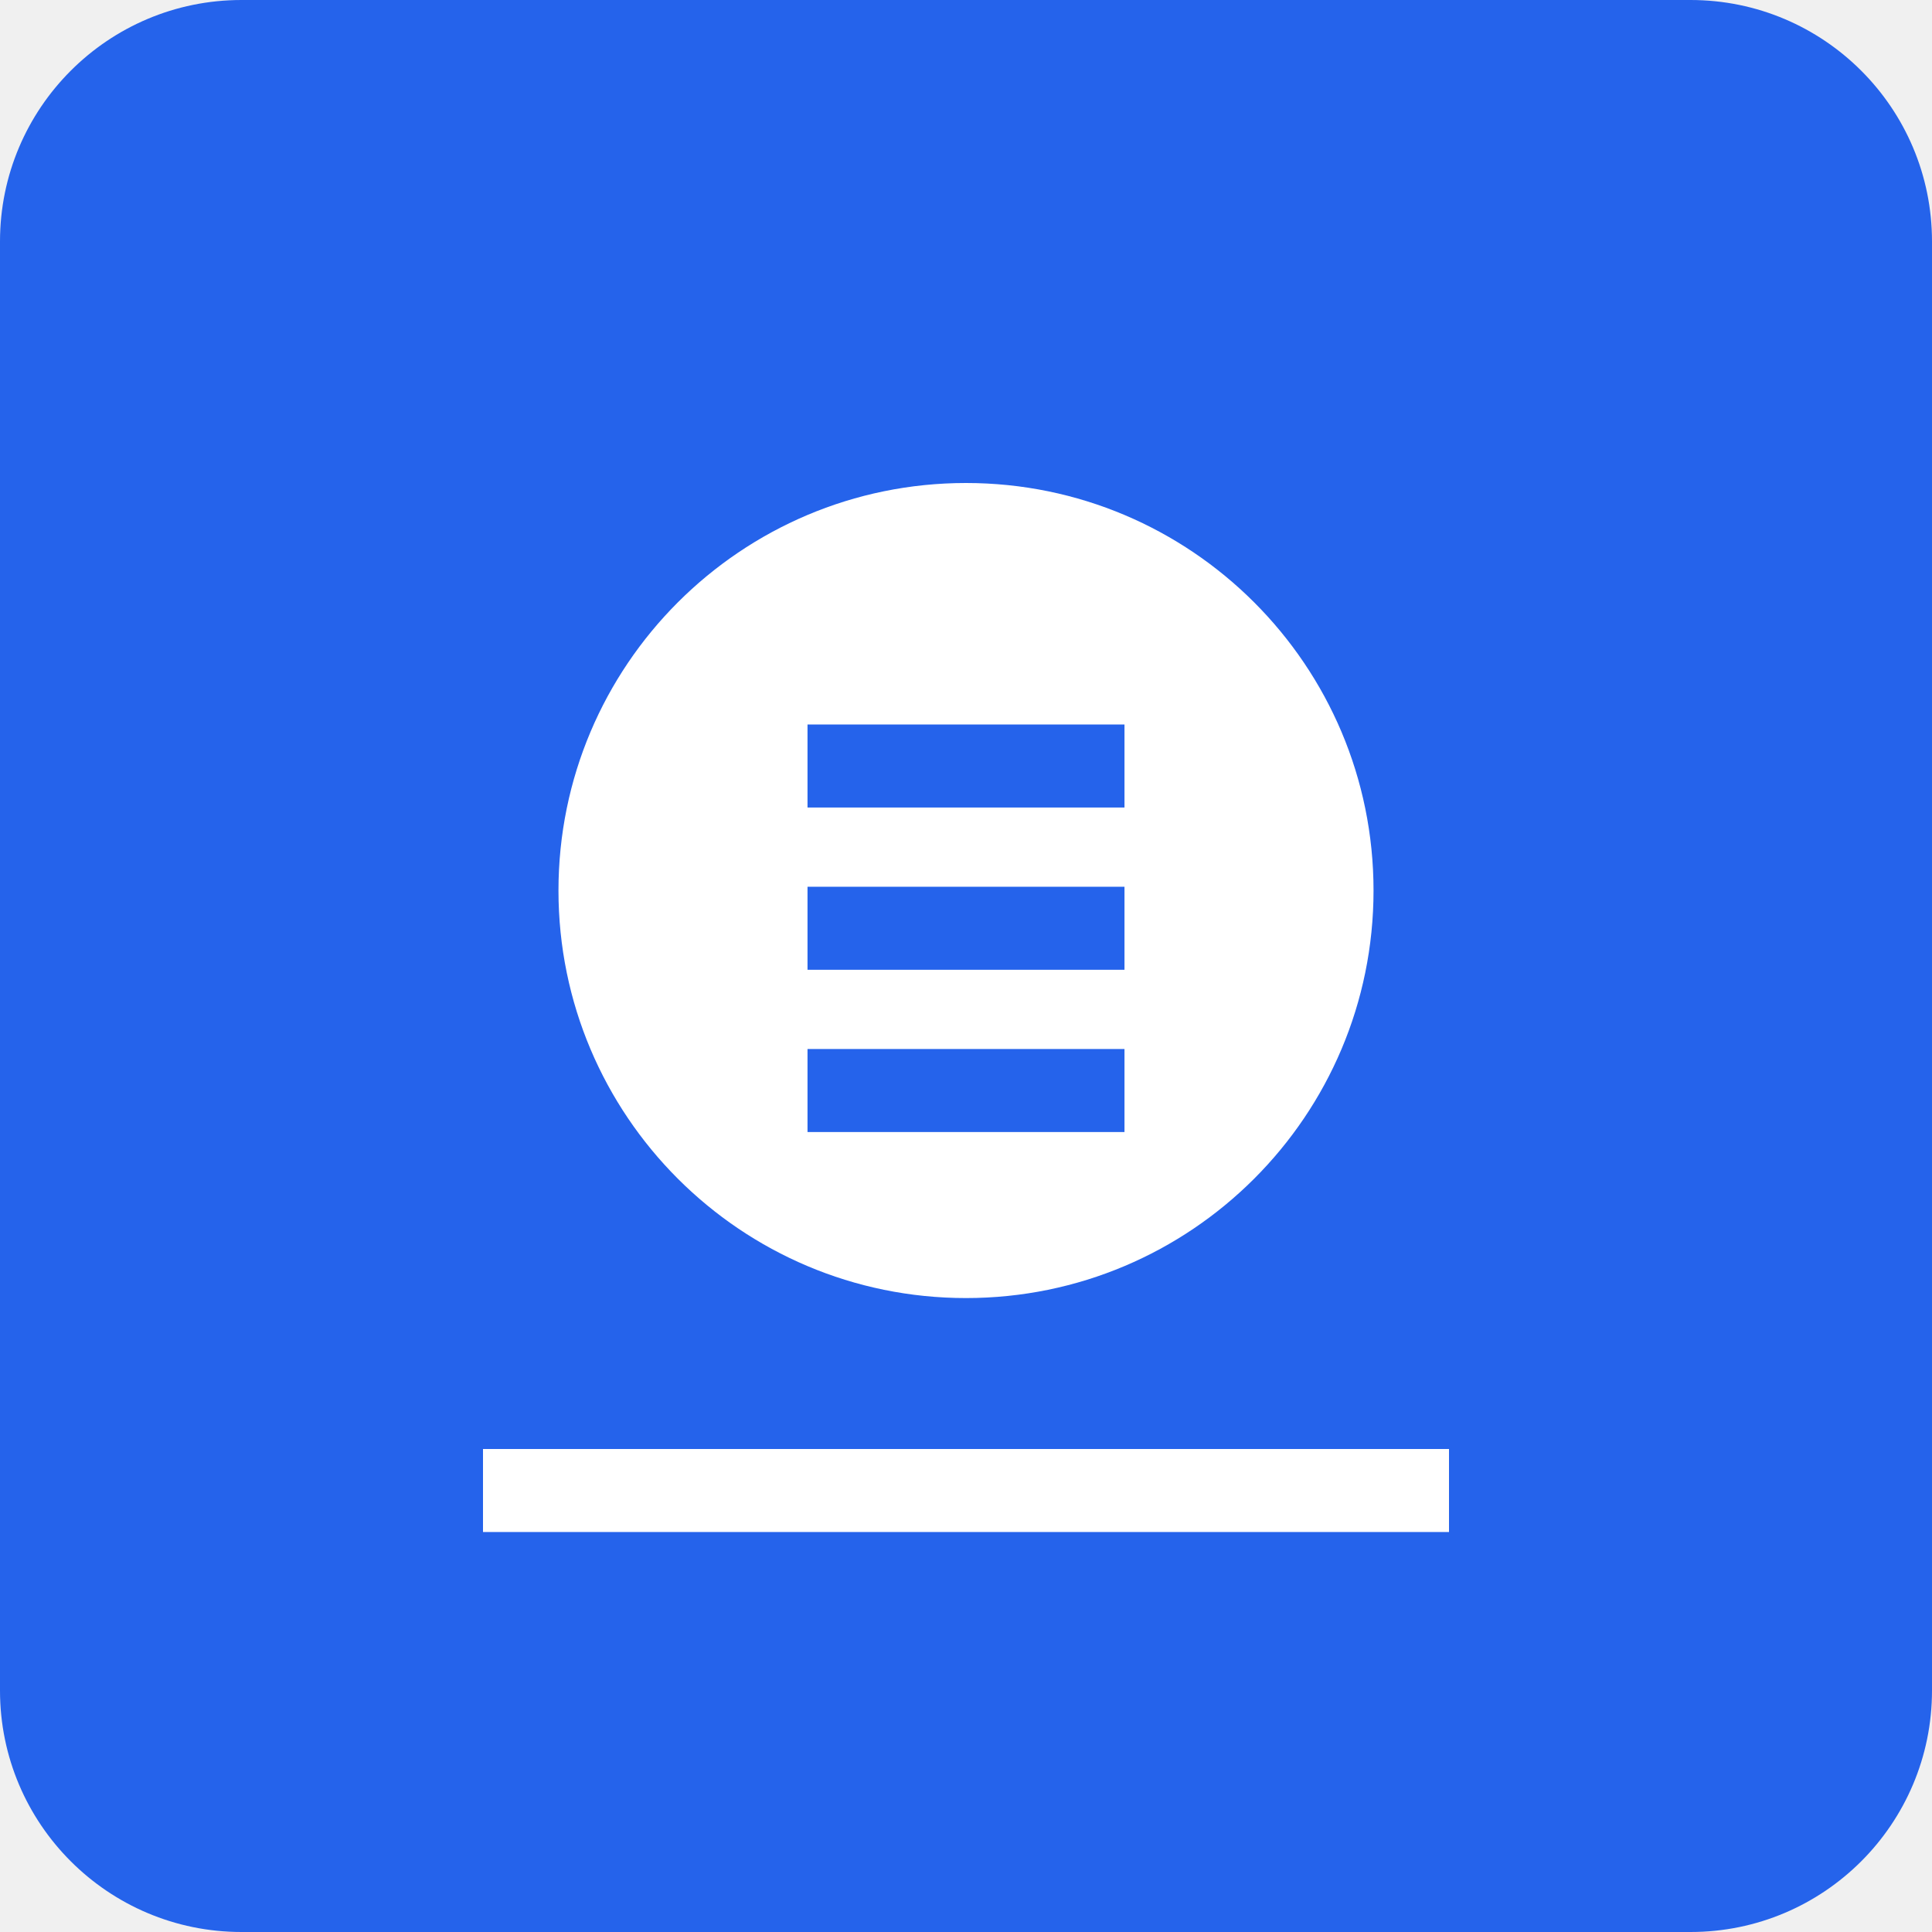
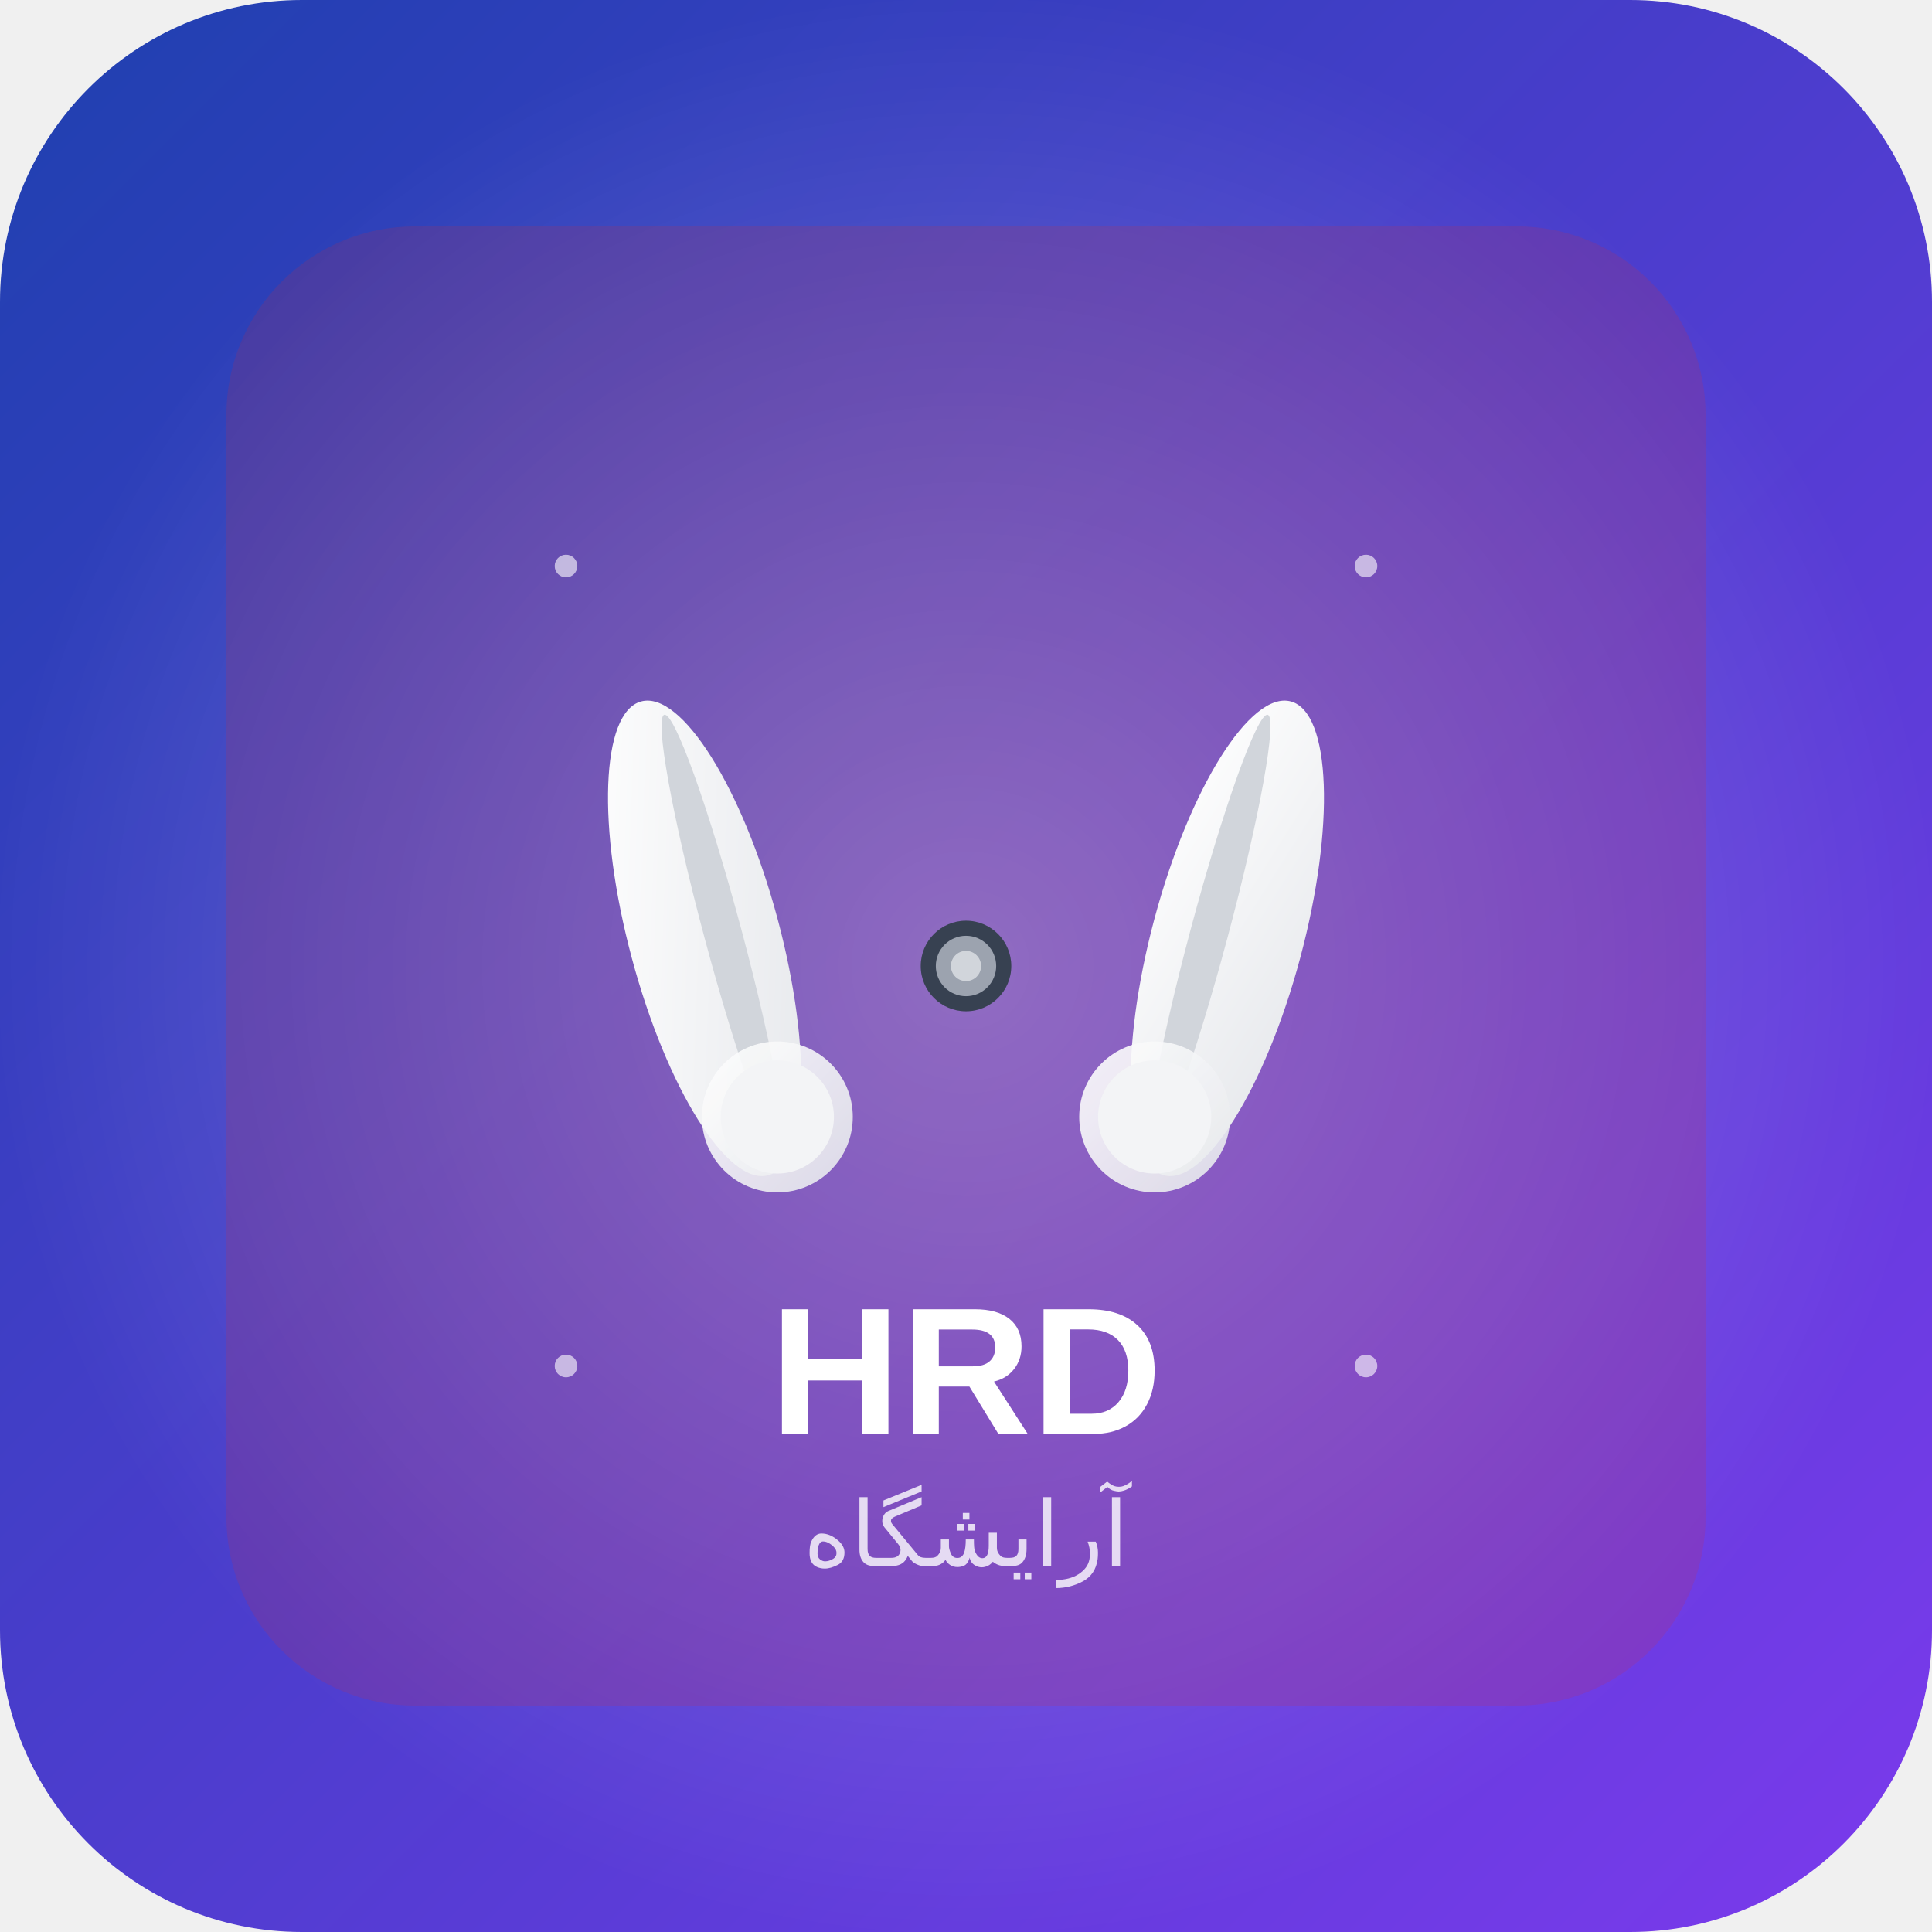
<svg xmlns="http://www.w3.org/2000/svg" width="512" height="512" viewBox="0 0 512 512" fill="none">
-   <rect width="512" height="512" rx="64" fill="#2563EB" />
-   <path d="M256 128C315.647 128 364 176.353 364 236C364 295.647 315.647 344 256 344C196.353 344 148 295.647 148 236C148 176.353 196.353 128 256 128Z" fill="white" />
-   <path d="M214 192L298 192L298 214L214 214L214 192Z" fill="#2563EB" />
-   <path d="M214 235L298 235L298 257L214 257L214 235Z" fill="#2563EB" />
-   <path d="M214 278L298 278L298 300L214 300L214 278Z" fill="#2563EB" />
-   <path d="M128 384L384 384L384 406L128 406L128 384Z" fill="white" />
+   <defs>
+     <linearGradient id="bg" x1="0%" y1="0%" x2="100%" y2="100%">
+       <stop offset="0%" style="stop-color:#1e40af" />
+       <stop offset="100%" style="stop-color:#7c3aed" />
+     </linearGradient>
+     <linearGradient id="scissorsGrad" x1="0%" y1="0%" x2="100%" y2="100%">
+       <stop offset="0%" style="stop-color:#ffffff" />
+       <stop offset="100%" style="stop-color:#e5e7eb" />
+     </linearGradient>
+     <radialGradient id="glowEffect" cx="50%" cy="50%" r="50%">
+       <stop offset="0%" style="stop-color:#ffffff" stop-opacity="0.3" />
+       <stop offset="100%" style="stop-color:#ffffff" stop-opacity="0" />
+     </radialGradient>
+   </defs>
+   <rect width="512" height="512" rx="80" fill="url(#bg)" />
+   <rect width="512" height="512" rx="80" fill="url(#glowEffect)" />
+   <rect x="60" y="60" width="392" height="392" rx="50" fill="#dc2626" opacity="0.15" />
+   <g transform="translate(256,256)">
+     <ellipse cx="-65" cy="-25" rx="20" ry="65" fill="url(#scissorsGrad)" transform="rotate(-15)" />
+     <ellipse cx="65" cy="-25" rx="20" ry="65" fill="url(#scissorsGrad)" transform="rotate(15)" />
+     <ellipse cx="-60" cy="-25" rx="5" ry="60" fill="#d1d5db" transform="rotate(-15)" />
+     <ellipse cx="60" cy="-25" rx="5" ry="60" fill="#d1d5db" transform="rotate(15)" />
+     <circle cx="-50" cy="40" r="20" fill="url(#scissorsGrad)" opacity="0.9" />
+     <circle cx="50" cy="40" r="20" fill="url(#scissorsGrad)" opacity="0.9" />
+     <circle cx="-50" cy="40" r="15" fill="#f3f4f6" />
+     <circle cx="50" cy="40" r="15" fill="#f3f4f6" />
+     <circle cx="0" cy="0" r="12" fill="#374151" />
+     <circle cx="0" cy="0" r="8" fill="#9ca3af" />
+     <circle cx="0" cy="0" r="4" fill="#d1d5db" />
+   </g>
+   <text x="256" y="380" font-family="Arial, sans-serif" font-size="48" font-weight="bold" text-anchor="middle" fill="white">HRD</text>
+   <text x="256" y="415" font-family="Arial, sans-serif" font-size="24" text-anchor="middle" fill="white" opacity="0.8">آرایشگاه</text>
+   <circle cx="150" cy="150" r="3" fill="white" opacity="0.6" />
+   <circle cx="362" cy="150" r="3" fill="white" opacity="0.6" />
+   <circle cx="150" cy="362" r="3" fill="white" opacity="0.6" />
+   <circle cx="362" cy="362" r="3" fill="white" opacity="0.6" />
</svg>
